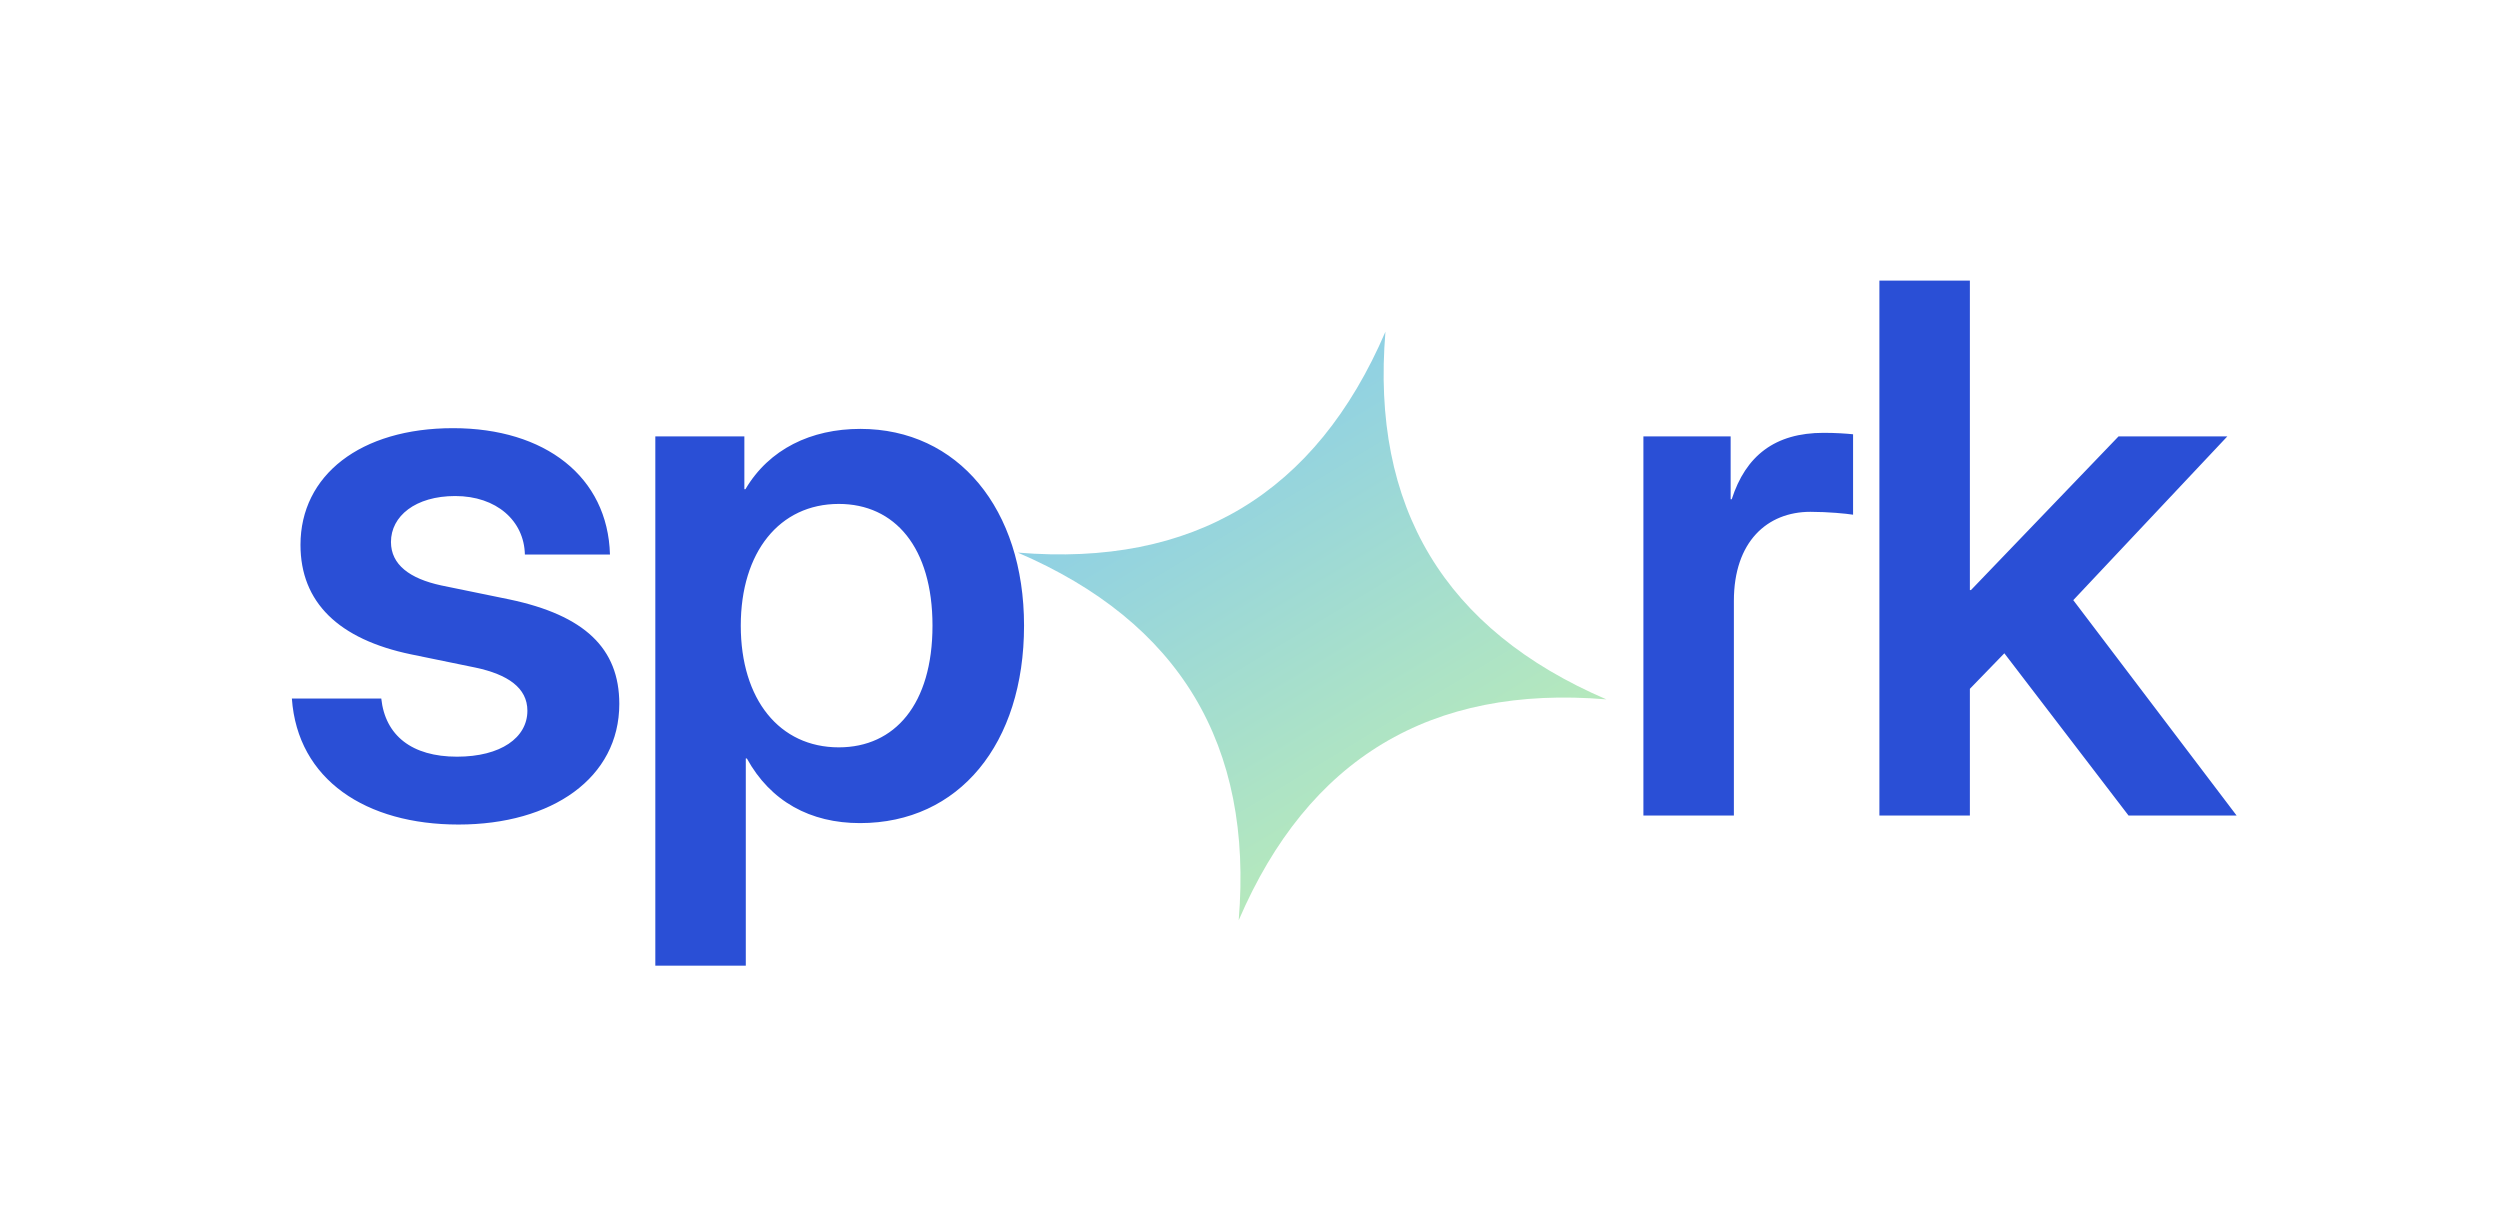
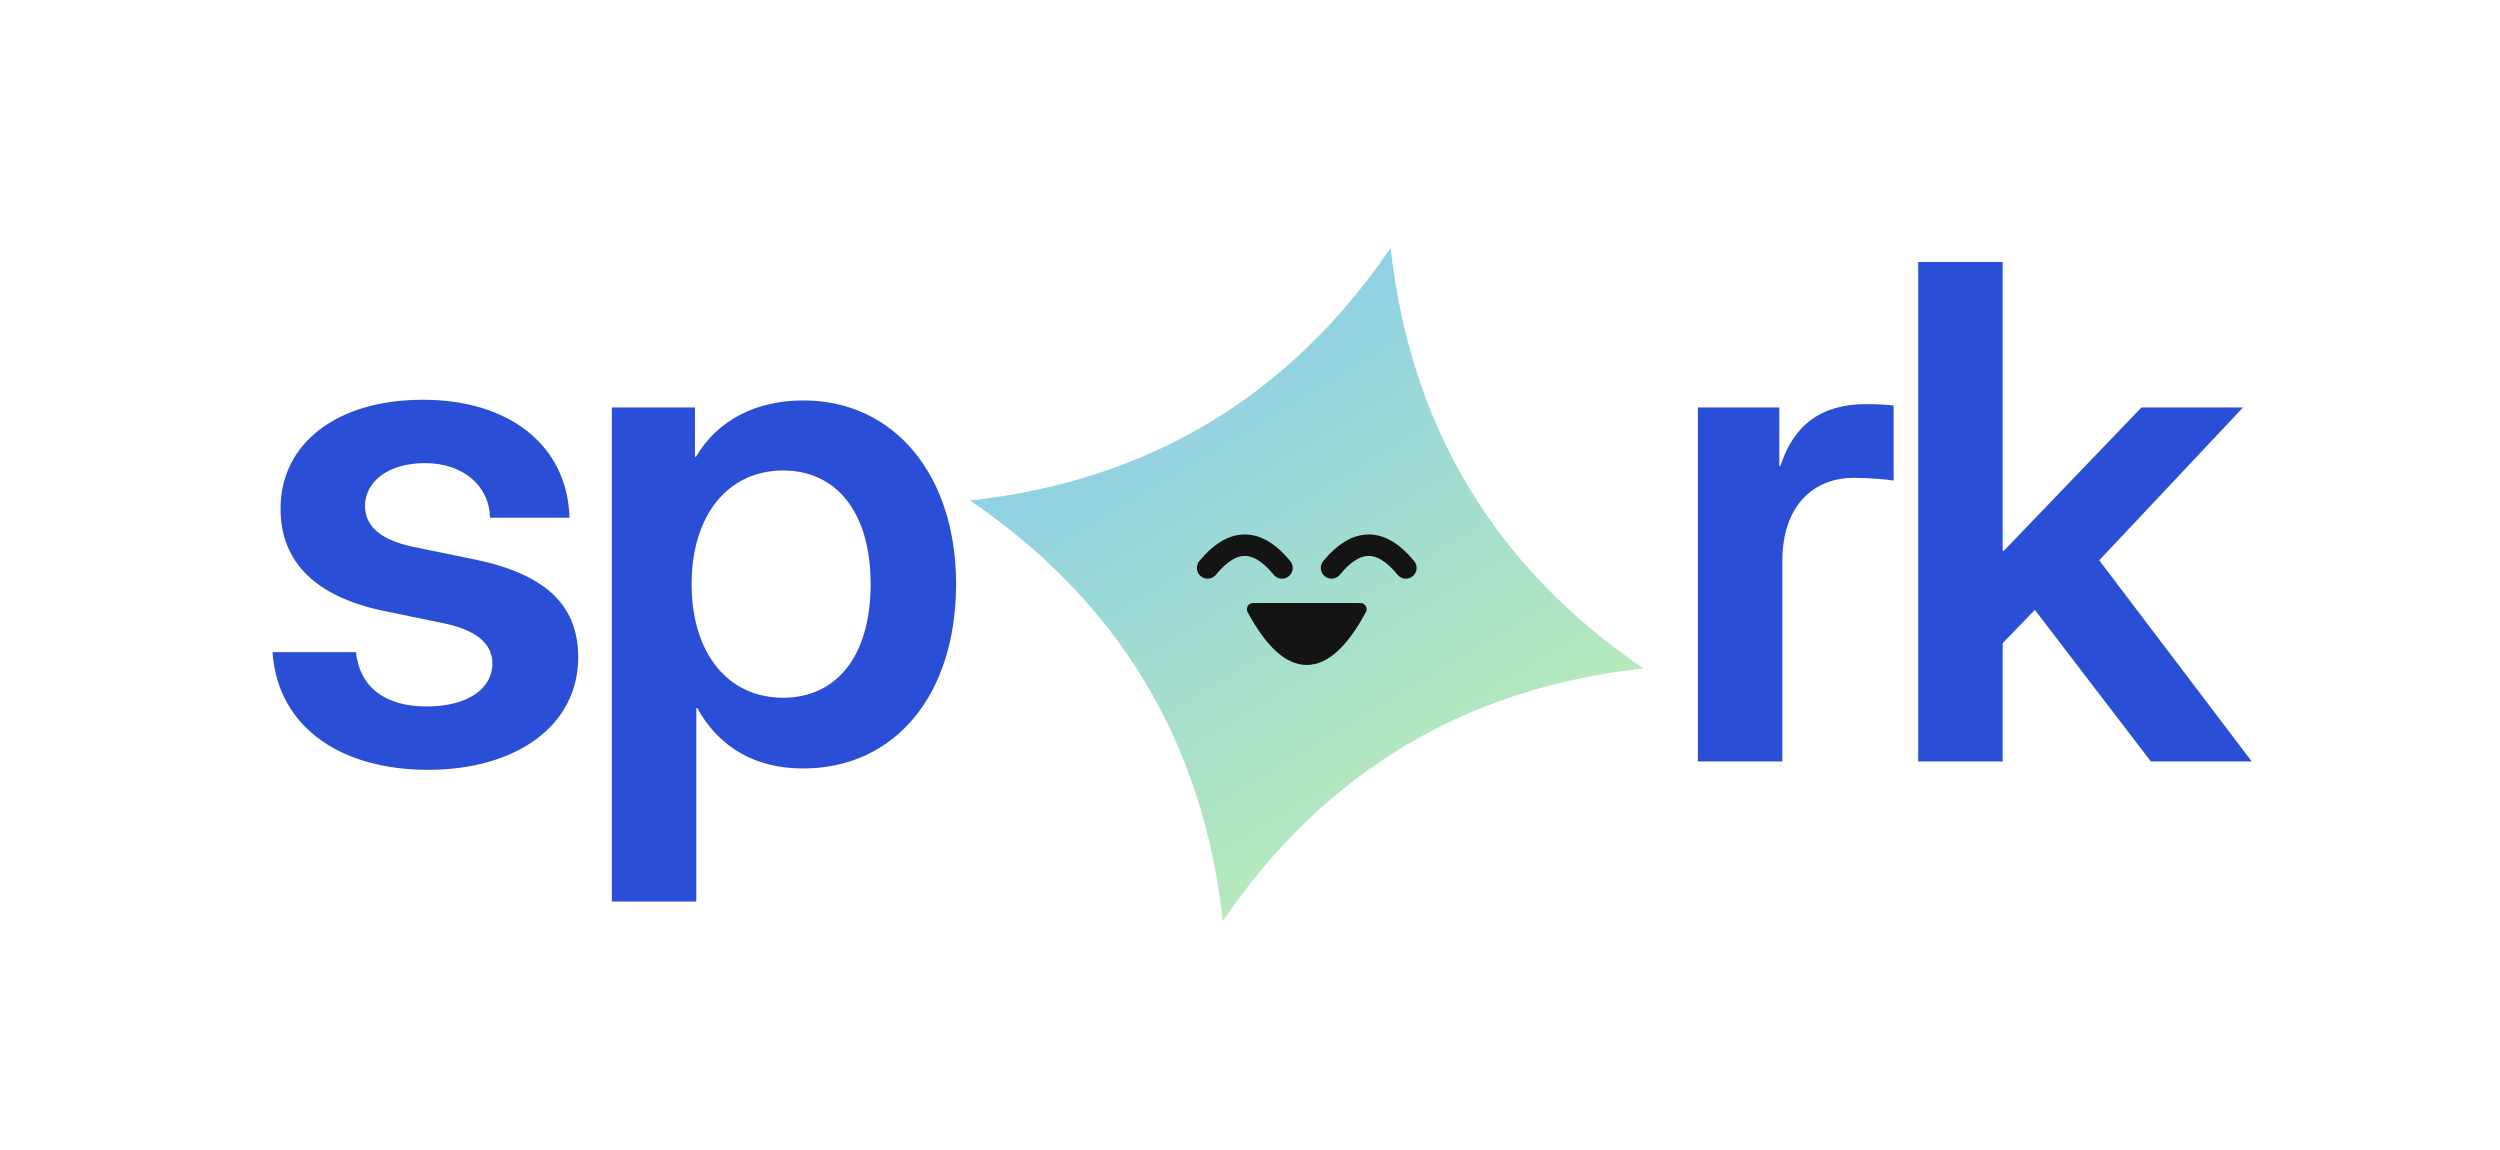
- <svg xmlns="http://www.w3.org/2000/svg" viewBox="0 0 408 201" width="408" height="201" role="img" aria-label="Spark">
+ <svg xmlns="http://www.w3.org/2000/svg" viewBox="0 0 437 201" width="437" height="201" role="img" aria-label="Spark">
  <defs>
    <linearGradient id="sg" x1="0" y1="0" x2="1" y2="1">
      <stop offset="0" stop-color="#7CC4F8" />
      <stop offset="1" stop-color="#C9F5A8" />
    </linearGradient>
  </defs>
  <g transform="translate(44 133.1)">
-     <path d="M30.82 1.465C46.113 1.465 57.07 -6.152 57.07 -18.223C57.07 -27.305 51.387 -32.695 39.141 -35.273L28.008 -37.559C22.852 -38.672 19.805 -40.957 19.805 -44.648C19.805 -48.867 23.789 -52.148 30.293 -52.148C37.031 -52.148 41.543 -48.105 41.66 -42.598H55.547C55.195 -55.312 44.941 -63.223 29.941 -63.223C14.824 -63.223 5.039 -55.547 5.039 -44.18C5.039 -34.805 11.25 -28.77 23.086 -26.309L33.633 -24.141C38.848 -23.027 42.07 -20.859 42.07 -17.109C42.07 -12.715 37.734 -9.609 30.586 -9.609C23.203 -9.609 18.867 -13.066 18.223 -19.102H3.633C4.57 -5.801 15.762 1.465 30.82 1.465ZM62.948 24.492H77.714V-9.316H77.89C81.757 -2.285 88.261 1.23 96.347 1.23C112.519 1.23 123.124 -11.719 123.124 -30.996C123.124 -50.039 112.343 -63.105 96.405 -63.105C88.378 -63.105 81.523 -59.824 77.655 -53.262H77.48V-61.875H62.948ZM92.89 -11.133C83.222 -11.133 76.894 -18.926 76.894 -30.996C76.894 -43.008 83.222 -50.859 92.89 -50.859C102.03 -50.859 108.183 -43.77 108.183 -30.996C108.183 -18.164 102.03 -11.133 92.89 -11.133ZM224.203 0.0H238.969V-35.039C238.969 -44.707 244.418 -49.57 251.449 -49.57C254.379 -49.57 257.309 -49.277 258.422 -49.102V-62.227C257.25 -62.344 255.609 -62.461 253.617 -62.461C245.648 -62.461 240.902 -58.711 238.617 -51.621H238.441V-61.875H224.203ZM262.718 0.0H277.484V-20.684L283.109 -26.484L303.382 0.0H321.019L294.359 -35.156L319.495 -61.875H301.741L277.659 -36.797H277.484V-87.305H262.718Z" fill="#2A4FD6" />
-     <g transform="rotate(14 170.13 -30.94)">
-       <path d="M170.13 -80.44 Q177.06 -37.87 219.63 -30.94 Q177.06 -24.01 170.13 18.56 Q163.20 -24.01 120.63 -30.94 Q163.20 -37.87 170.13 -80.44Z" fill="url(#sg)" />
+     <path d="M30.82 1.465C46.113 1.465 57.07 -6.152 57.07 -18.223C57.07 -27.305 51.387 -32.695 39.141 -35.273L28.008 -37.559C22.852 -38.672 19.805 -40.957 19.805 -44.648C19.805 -48.867 23.789 -52.148 30.293 -52.148C37.031 -52.148 41.543 -48.105 41.66 -42.598H55.547C55.195 -55.312 44.941 -63.223 29.941 -63.223C14.824 -63.223 5.039 -55.547 5.039 -44.18C5.039 -34.805 11.25 -28.77 23.086 -26.309L33.633 -24.141C38.848 -23.027 42.07 -20.859 42.07 -17.109C42.07 -12.715 37.734 -9.609 30.586 -9.609C23.203 -9.609 18.867 -13.066 18.223 -19.102H3.633C4.57 -5.801 15.762 1.465 30.82 1.465ZM62.948 24.492H77.714V-9.316H77.89C81.757 -2.285 88.261 1.23 96.347 1.23C112.519 1.23 123.124 -11.719 123.124 -30.996C123.124 -50.039 112.343 -63.105 96.405 -63.105C88.378 -63.105 81.523 -59.824 77.655 -53.262H77.48V-61.875H62.948ZM92.89 -11.133C83.222 -11.133 76.894 -18.926 76.894 -30.996C76.894 -43.008 83.222 -50.859 92.89 -50.859C102.03 -50.859 108.183 -43.77 108.183 -30.996C108.183 -18.164 102.03 -11.133 92.89 -11.133ZM252.789 0.0H267.555V-35.039C267.555 -44.707 273.004 -49.57 280.035 -49.57C282.965 -49.57 285.895 -49.277 287.008 -49.102V-62.227C285.836 -62.344 284.196 -62.461 282.203 -62.461C274.235 -62.461 269.489 -58.711 267.203 -51.621H267.028V-61.875H252.789ZM291.304 0.0H306.07V-20.684L311.695 -26.484L331.968 0.0H349.605L322.945 -35.156L348.082 -61.875H330.328L306.246 -36.797H306.07V-87.305H291.304Z" fill="#2A4FD6" />
+     <g>
+       <g transform="rotate(14 184.42 -30.94)">
+         <path d="M184.42 -91.57 Q200.79 -47.31 245.06 -30.94 Q200.79 -14.57 184.42 29.70 Q168.05 -14.57 123.78 -30.94 Q168.05 -47.31 184.42 -91.57Z" fill="url(#sg)" />
+       </g>
+       <g transform="translate(184.42 -30.94)">
+         <g transform="scale(0.7219)" fill="none" stroke="#141414" stroke-width="5.2" stroke-linecap="round" stroke-linejoin="round">
+           <path d="M-24 -4 Q-15 -15 -6 -4" />
+           <path d="M6 -4 Q15 -15 24 -4" />
+           <path d="M-13 6 Q0 30 13 6 Z" fill="#141414" stroke-width="3" />
+         </g>
+       </g>
    </g>
  </g>
</svg>
